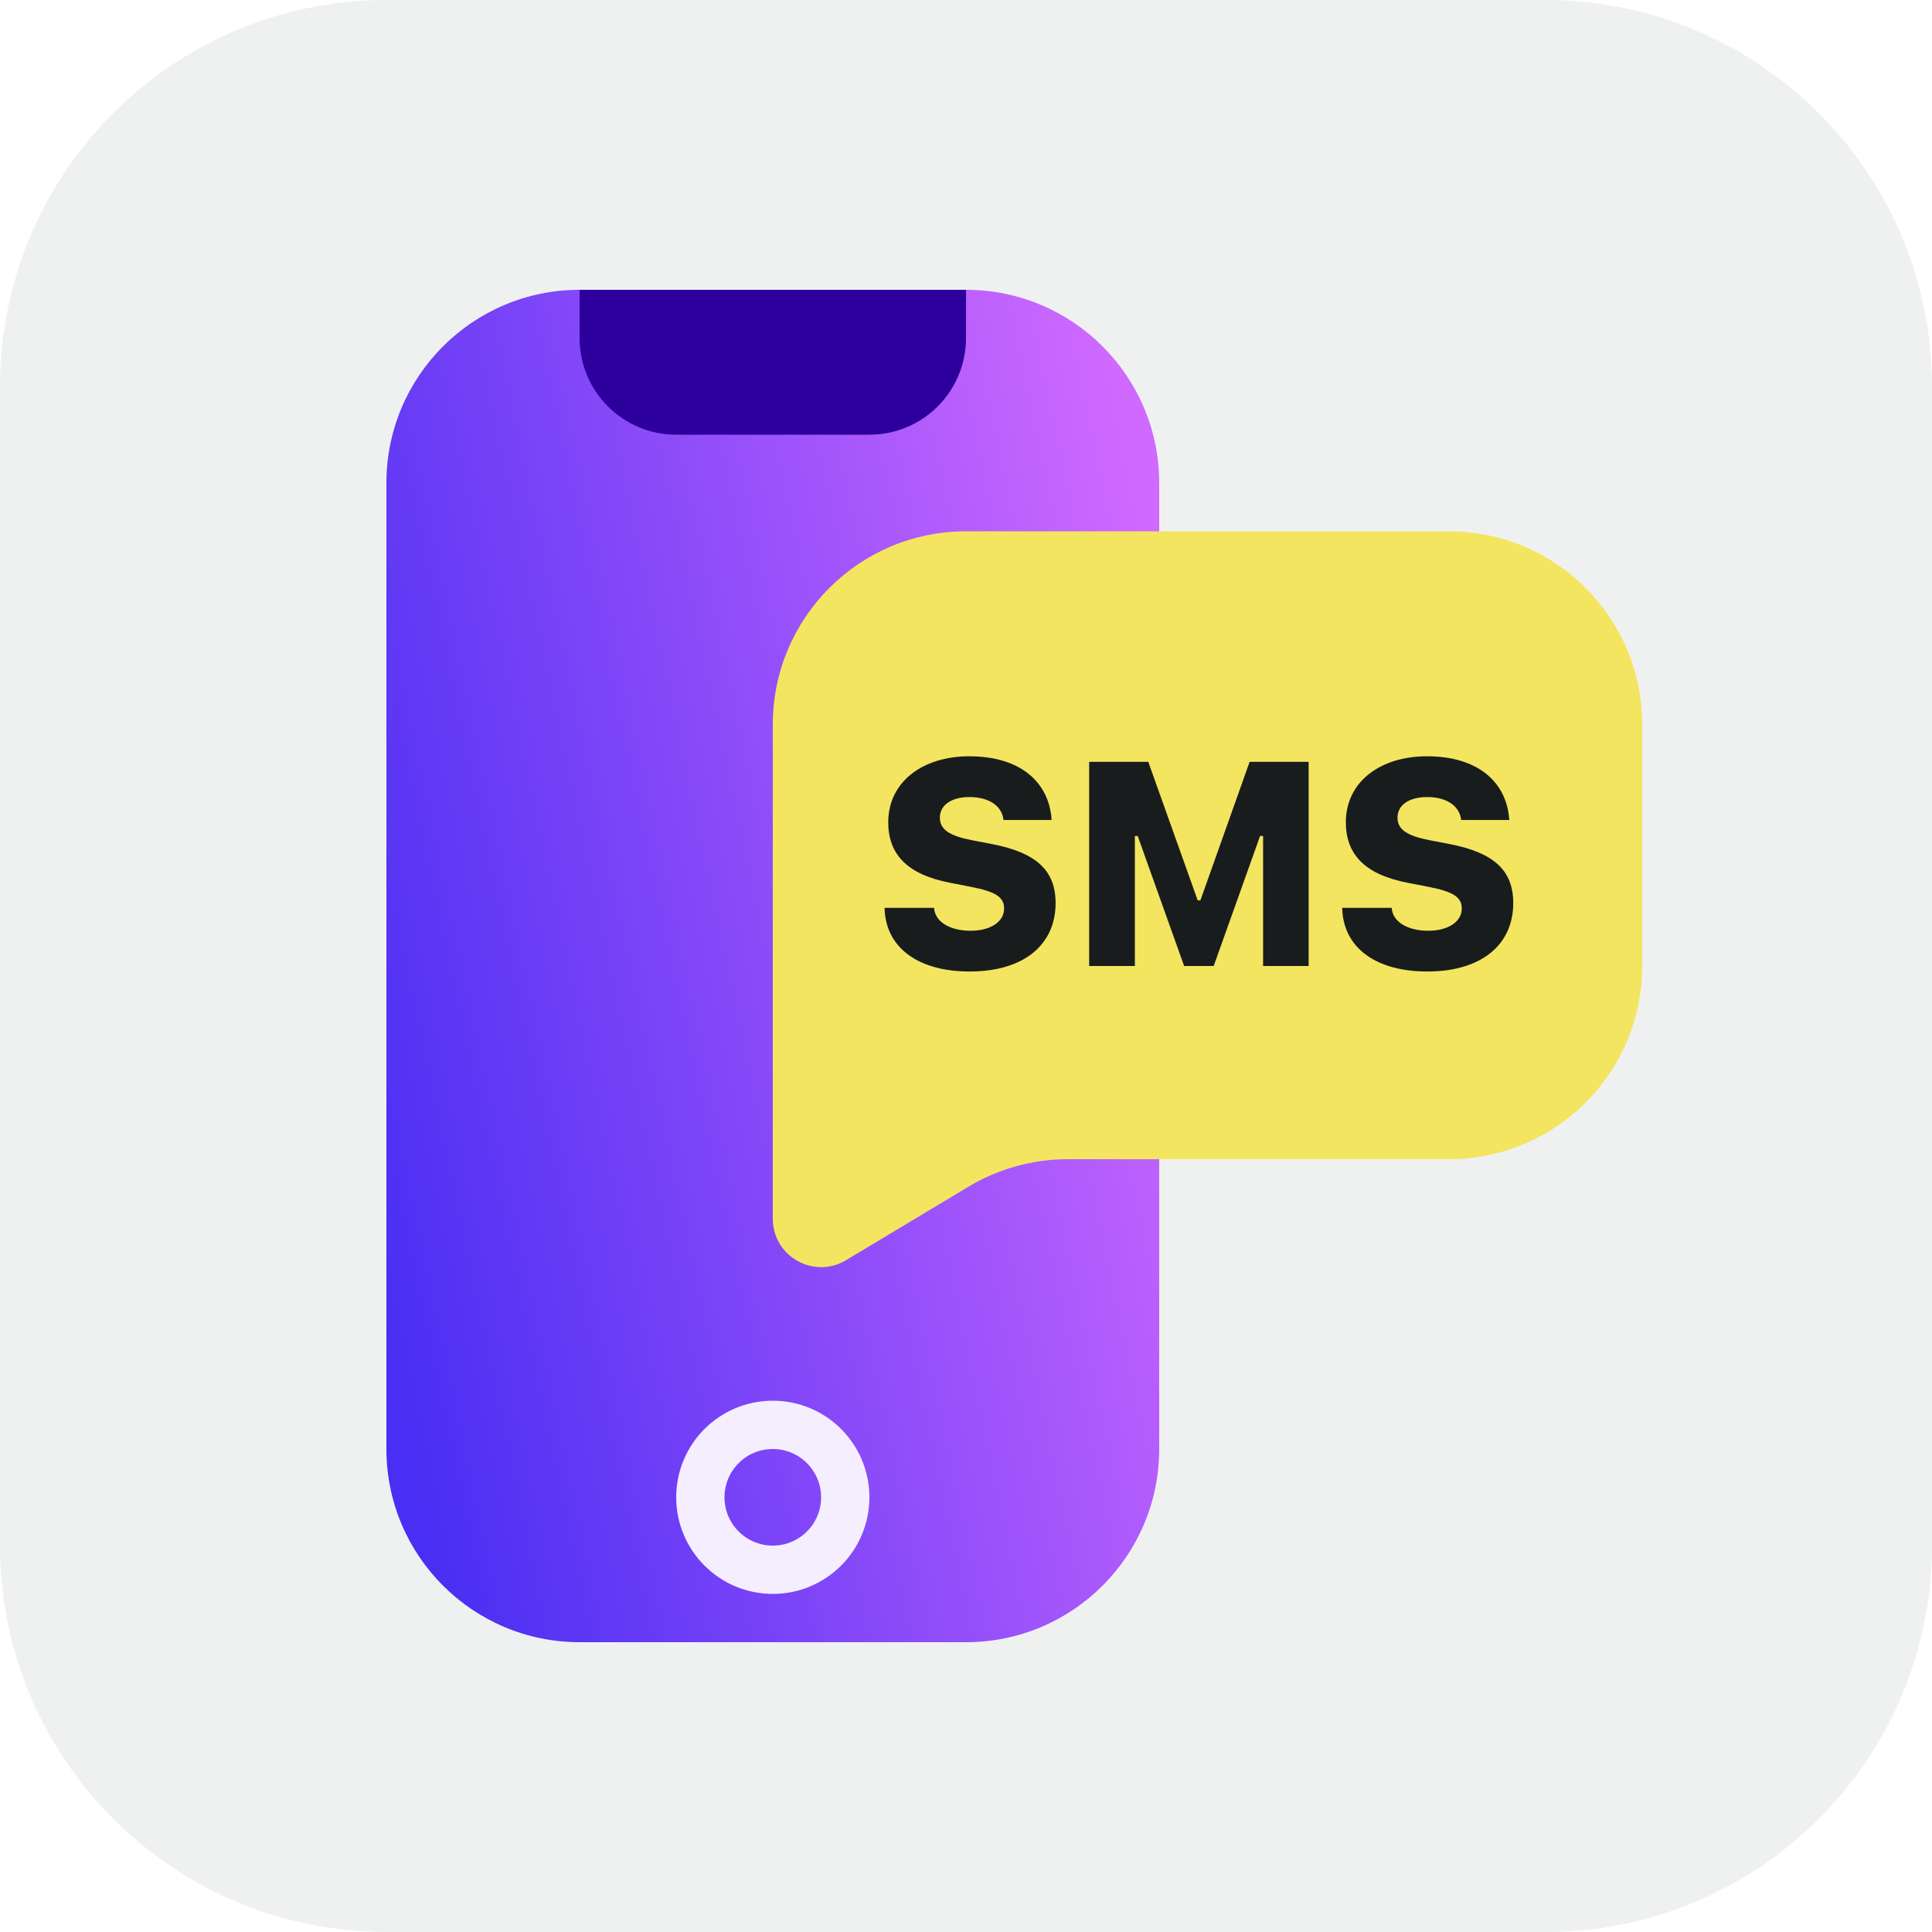
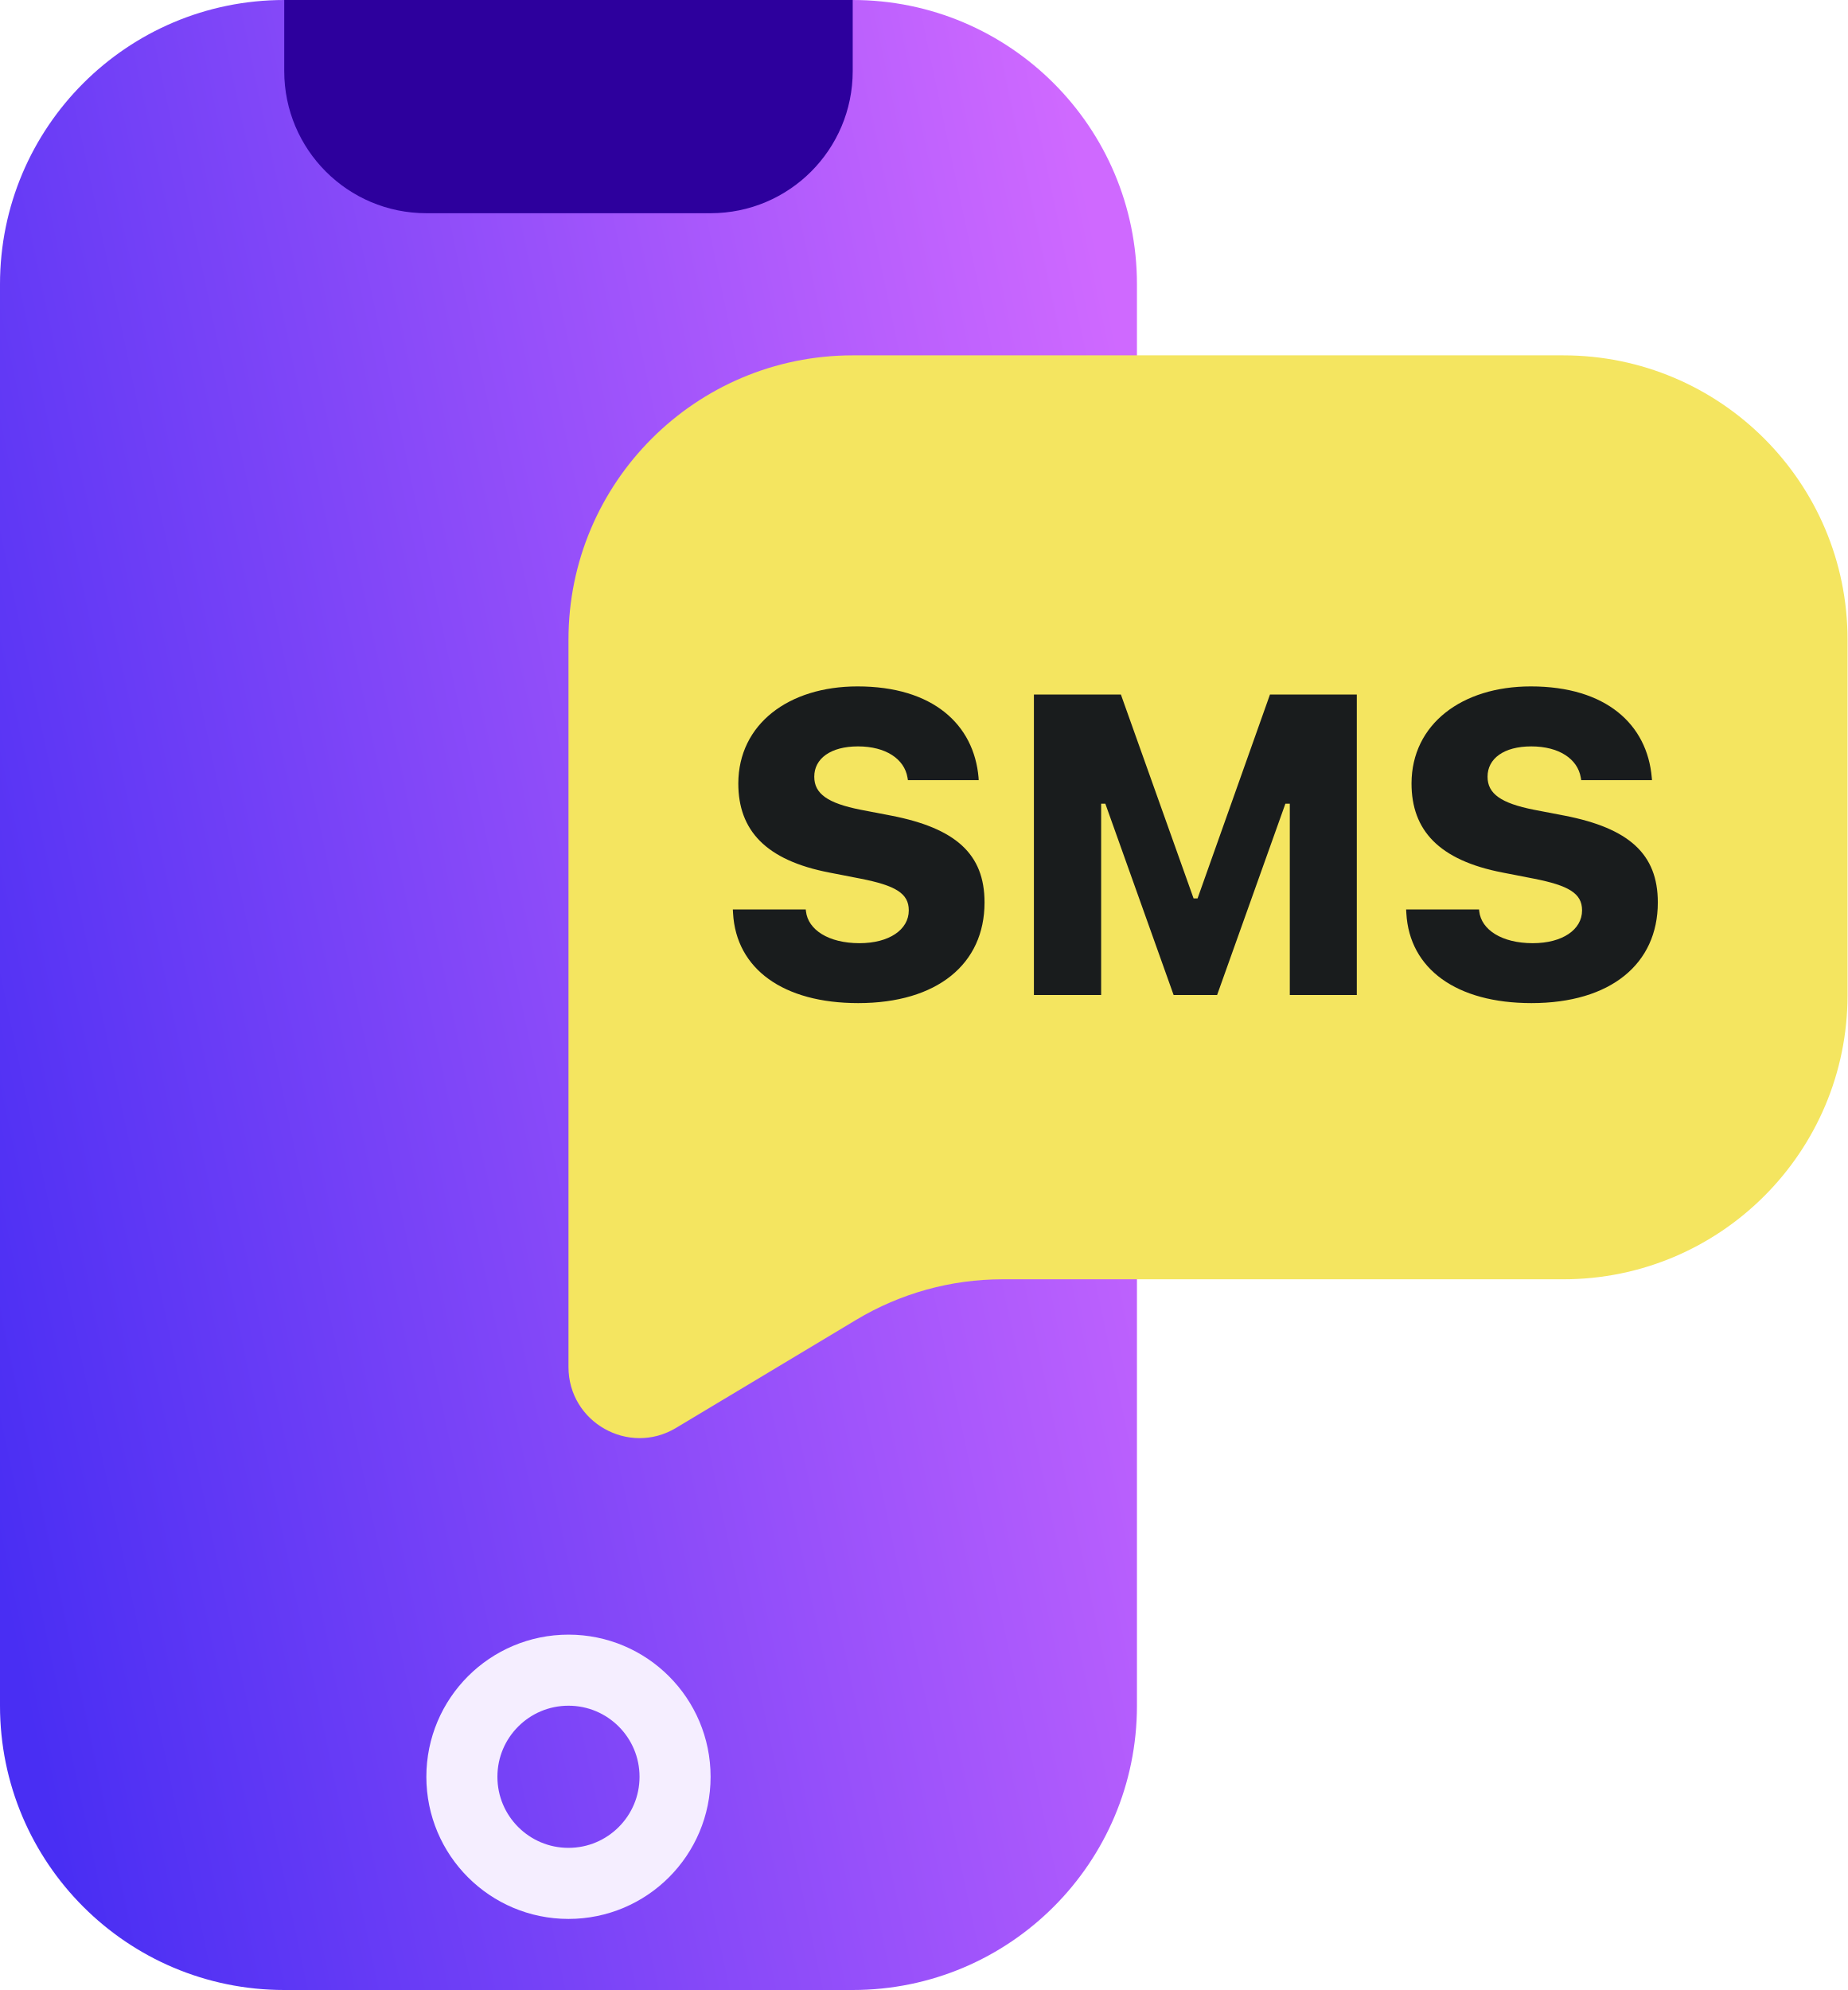
- <svg xmlns="http://www.w3.org/2000/svg" width="40" height="40" viewBox="0 0 40 40" fill="none">
-   <path d="M0 8C0 3.582 3.582 0 8 0H32C36.418 0 40 3.582 40 8V32C40 36.418 36.418 40 32 40H8C3.582 40 0 36.418 0 32V8Z" fill="#EFF1F1" />
-   <rect x="8" y="6" width="16" height="28" rx="4" fill="url(#paint0_linear_1570_8778)" />
-   <circle cx="16" cy="31" r="1.5" stroke="#F5EEFF" />
-   <path d="M12 6H20V7C20 8.105 19.105 9 18 9H14C12.895 9 12 8.105 12 7V6Z" fill="#2D009D" />
-   <path d="M16 15C16 12.791 17.791 11 20 11H30C32.209 11 34 12.791 34 15V20C34 22.209 32.209 24 30 24H22.108C21.383 24 20.672 24.197 20.05 24.57L17.515 26.091C16.848 26.491 16 26.011 16 25.234V15Z" fill="#F4E560" />
-   <path d="M20.077 20.114C21.19 20.114 21.855 19.564 21.855 18.699V18.696C21.855 18.014 21.445 17.653 20.546 17.477L20.109 17.393C19.652 17.302 19.459 17.17 19.459 16.93V16.927C19.459 16.675 19.688 16.502 20.074 16.502C20.464 16.502 20.727 16.678 20.771 16.941L20.777 16.977H21.773L21.77 16.941C21.706 16.194 21.129 15.658 20.068 15.658C19.096 15.658 18.393 16.191 18.39 17.02V17.023C18.39 17.683 18.776 18.105 19.67 18.277L20.106 18.362C20.602 18.459 20.789 18.57 20.789 18.808V18.811C20.789 19.08 20.514 19.27 20.095 19.27C19.661 19.27 19.371 19.083 19.342 18.822L19.339 18.796H18.314L18.316 18.849C18.36 19.634 19.023 20.114 20.077 20.114ZM22.55 20H23.496V17.308H23.555L24.516 20H25.128L26.089 17.308H26.151V20H27.094V15.773H25.872L24.853 18.641H24.797L23.774 15.773H22.55V20ZM29.552 20.114C30.665 20.114 31.33 19.564 31.33 18.699V18.696C31.33 18.014 30.92 17.653 30.021 17.477L29.584 17.393C29.127 17.302 28.934 17.17 28.934 16.93V16.927C28.934 16.675 29.162 16.502 29.549 16.502C29.939 16.502 30.202 16.678 30.246 16.941L30.252 16.977H31.248L31.245 16.941C31.181 16.194 30.604 15.658 29.543 15.658C28.57 15.658 27.867 16.191 27.864 17.02V17.023C27.864 17.683 28.251 18.105 29.145 18.277L29.581 18.362C30.076 18.459 30.264 18.57 30.264 18.808V18.811C30.264 19.08 29.988 19.27 29.57 19.27C29.136 19.27 28.846 19.083 28.817 18.822L28.814 18.796H27.788L27.791 18.849C27.835 19.634 28.497 20.114 29.552 20.114Z" fill="#191C1D" />
+ <svg xmlns="http://www.w3.org/2000/svg" width="26" height="28" viewBox="0 0 26 28" fill="none">
+   <rect width="16" height="28" rx="4" fill="url(#paint0_linear_3194_16010)" />
+   <circle cx="8" cy="25" r="1.5" stroke="#F5EEFF" />
+   <path d="M4 0H12V1C12 2.105 11.105 3 10 3H6C4.895 3 4 2.105 4 1V0Z" fill="#2D009D" />
+   <path d="M8 9C8 6.791 9.791 5 12 5H22C24.209 5 26 6.791 26 9V14C26 16.209 24.209 18 22 18H14.108C13.383 18 12.672 18.197 12.05 18.57L9.514 20.091C8.848 20.491 8 20.011 8 19.234V9Z" fill="#F4E560" />
+   <path d="M12.077 14.114C13.19 14.114 13.855 13.563 13.855 12.699V12.696C13.855 12.014 13.445 11.653 12.546 11.477L12.109 11.393C11.652 11.302 11.459 11.17 11.459 10.93V10.927C11.459 10.675 11.688 10.502 12.074 10.502C12.464 10.502 12.727 10.678 12.771 10.941L12.777 10.977H13.773L13.771 10.941C13.706 10.194 13.129 9.658 12.068 9.658C11.096 9.658 10.393 10.191 10.39 11.021V11.023C10.39 11.683 10.776 12.104 11.67 12.277L12.106 12.362C12.602 12.459 12.789 12.57 12.789 12.808V12.81C12.789 13.08 12.514 13.271 12.095 13.271C11.661 13.271 11.371 13.083 11.342 12.822L11.339 12.796H10.313L10.316 12.849C10.36 13.634 11.023 14.114 12.077 14.114ZM14.55 14H15.496V11.308H15.555L16.516 14H17.128L18.089 11.308H18.151V14H19.094V9.772H17.872L16.853 12.641H16.797L15.774 9.772H14.55V14ZM21.552 14.114C22.665 14.114 23.33 13.563 23.33 12.699V12.696C23.33 12.014 22.92 11.653 22.021 11.477L21.584 11.393C21.127 11.302 20.934 11.17 20.934 10.93V10.927C20.934 10.675 21.162 10.502 21.549 10.502C21.939 10.502 22.202 10.678 22.246 10.941L22.252 10.977H23.248L23.245 10.941C23.181 10.194 22.604 9.658 21.543 9.658C20.57 9.658 19.867 10.191 19.864 11.021V11.023C19.864 11.683 20.251 12.104 21.145 12.277L21.581 12.362C22.076 12.459 22.264 12.57 22.264 12.808V12.81C22.264 13.08 21.988 13.271 21.57 13.271C21.136 13.271 20.846 13.083 20.817 12.822L20.814 12.796H19.788L19.791 12.849C19.835 13.634 20.497 14.114 21.552 14.114Z" fill="#191C1D" />
  <defs>
-     <linearGradient id="paint0_linear_1570_8778" x1="6.686" y1="22.042" x2="25.291" y2="18.116" gradientUnits="userSpaceOnUse">
+     <linearGradient id="paint0_linear_3194_16010" x1="-1.314" y1="16.042" x2="17.291" y2="12.116" gradientUnits="userSpaceOnUse">
      <stop stop-color="#492EF3" />
      <stop offset="1" stop-color="#CF69FF" />
    </linearGradient>
  </defs>
</svg>
